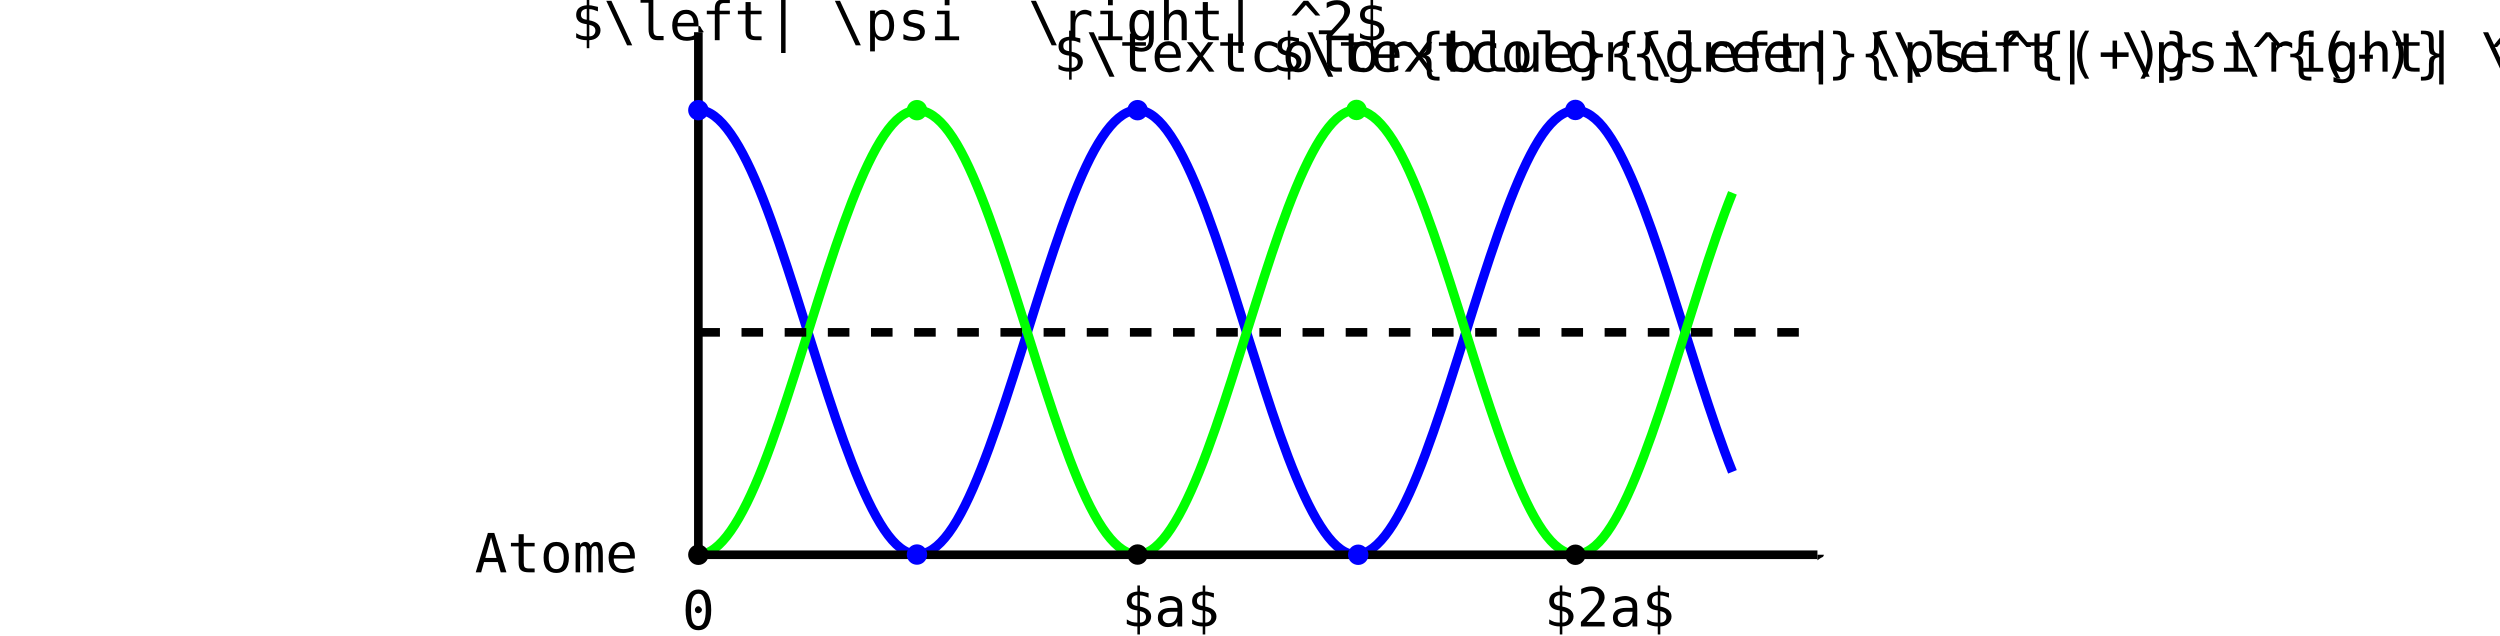
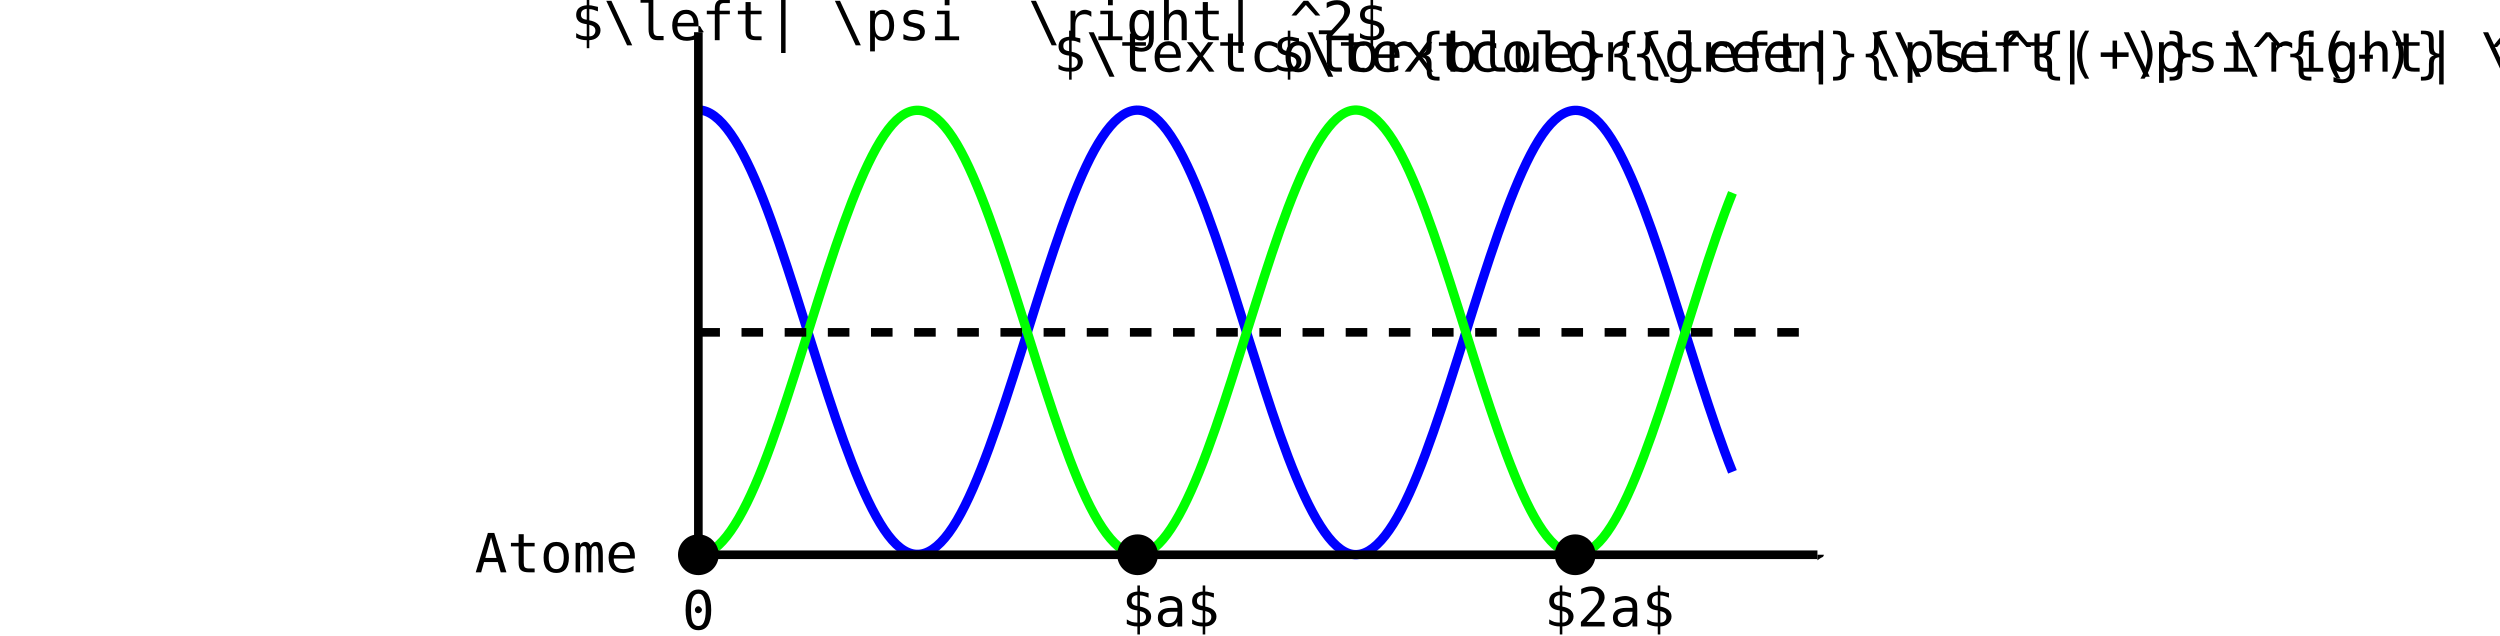
<svg xmlns="http://www.w3.org/2000/svg" width="122mm" height="31.023mm" viewBox="0 0 122 31.023" version="1.1" id="svg8">
  <defs id="defs2">
    <marker id="marker-arrow-1.5923999999999998" orient="auto-start-reverse" refY="0" refX="0" markerHeight="1.69" markerWidth="0.911">
      <g transform="scale(1.073399)" id="g170">
        <path d="M -1.554,2.072 C -1.425,1.295 0,0.13 0.389,0 0,-0.13 -1.425,-1.295 -1.554,-2.072" style="fill:none;stroke:#000000;stroke-width:0.6;stroke-linecap:round;stroke-linejoin:round;stroke-miterlimit:10;stroke-dasharray:none;stroke-opacity:1" id="path168" />
      </g>
    </marker>
    <marker id="marker-arrow-1.5923999999999998-3" orient="auto-start-reverse" refY="0" refX="0" markerHeight="1.69" markerWidth="0.911">
      <g transform="scale(1.073399)" id="g291">
        <path d="M -1.554,2.072 C -1.425,1.295 0,0.13 0.389,0 0,-0.13 -1.425,-1.295 -1.554,-2.072" style="fill:none;stroke:#000000;stroke-width:0.6;stroke-linecap:round;stroke-linejoin:round;stroke-miterlimit:10;stroke-dasharray:none;stroke-opacity:1" id="path289" />
      </g>
    </marker>
    <marker id="marker-arrow-1.5923999999999998-6" orient="auto-start-reverse" refY="0" refX="0" markerHeight="1.69" markerWidth="0.911">
      <g transform="scale(1.073399)" id="g565">
        <path d="M -1.554,2.072 C -1.425,1.295 0,0.13 0.389,0 0,-0.13 -1.425,-1.295 -1.554,-2.072" style="fill:none;stroke:#000000;stroke-width:0.6;stroke-linecap:round;stroke-linejoin:round;stroke-miterlimit:10;stroke-dasharray:none;stroke-opacity:1" id="path563" />
      </g>
    </marker>
  </defs>
  <g id="layer1" transform="translate(0,-177)">
    <path style="fill:none;fill-opacity:1;fill-rule:evenodd;stroke:#0000ff;stroke-width:0.455;stroke-dasharray:none;stroke-opacity:1;marker-start:none;marker-end:none;stop-color:#000000" d="m 34.08,182.366 c 1.051,0.001 2.103,1.653 3.154,4.329 1.051,2.676 2.103,6.316 3.154,9.535 1.051,3.218 2.103,5.939 3.154,7.132 1.051,1.193 2.103,0.824 3.154,-0.96 1.051,-1.785 2.103,-4.949 3.154,-8.287 1.051,-3.338 2.103,-6.773 3.154,-9.002 1.051,-2.228 2.103,-3.193 3.154,-2.534 1.051,0.658 2.103,2.933 3.154,5.954 1.051,3.021 2.103,6.72 3.154,9.693 1.051,2.973 2.103,5.145 3.154,5.698 1.051,0.553 2.103,-0.535 3.154,-2.843 1.051,-2.308 2.103,-5.788 3.154,-9.116 1.051,-3.327 2.103,-6.423 3.154,-8.115 1.051,-1.692 2.103,-1.934 3.154,-0.641 1.051,1.293 2.103,4.099 3.154,7.346 1.051,3.246 2.103,6.861 3.154,9.471" title="cos(x)" id="path615" />
    <path style="fill:none;fill-opacity:1;fill-rule:evenodd;stroke:#00ff00;stroke-width:0.455;stroke-dasharray:none;stroke-opacity:1;marker-start:none;marker-end:none;stop-color:#000000" d="m 34.08,204.071 c 1.051,-0.001 2.103,-1.653 3.154,-4.329 1.051,-2.676 2.103,-6.316 3.154,-9.535 1.051,-3.218 2.103,-5.939 3.154,-7.132 1.051,-1.193 2.103,-0.824 3.154,0.96 1.051,1.785 2.103,4.949 3.154,8.287 1.051,3.338 2.103,6.773 3.154,9.002 1.051,2.228 2.103,3.193 3.154,2.534 1.051,-0.658 2.103,-2.933 3.154,-5.954 1.051,-3.021 2.103,-6.72 3.154,-9.693 1.051,-2.973 2.103,-5.145 3.154,-5.698 1.051,-0.553 2.103,0.535 3.154,2.843 1.051,2.308 2.103,5.788 3.154,9.116 1.051,3.327 2.103,6.423 3.154,8.115 1.051,1.692 2.103,1.934 3.154,0.641 1.051,-1.293 2.103,-4.099 3.154,-7.346 1.051,-3.246 2.103,-6.861 3.154,-9.471" title="cos(x)" id="path693" />
    <path style="fill:none;fill-opacity:1;fill-rule:evenodd;stroke:#000000;stroke-width:0.421;stroke-dasharray:none;stroke-opacity:1;marker-start:none;marker-end:url(#marker-arrow-1.5923999999999998);stop-color:#000000" d="M 34.08,204.072 V 178.571" id="path62" />
    <path style="fill:none;fill-opacity:1;fill-rule:evenodd;stroke:#000000;stroke-width:0.421;stroke-dasharray:none;stroke-opacity:1;marker-start:none;marker-end:url(#marker-arrow-1.5923999999999998);stop-color:#000000" d="M 34.08,204.072 H 88.691" id="path181" />
    <path style="fill:none;fill-opacity:1;fill-rule:evenodd;stroke:#000000;stroke-width:0.421;stroke-dasharray:1.053, 1.053;stroke-opacity:1;marker-start:none;marker-end:none;stop-color:#000000" d="M 34.08,193.219 H 87.92" id="path749" />
    <text style="font-size:2.646px;font-family:monospace;-inkscape-font-specification:'monospace, Normal';fill:#000000;fill-opacity:1;stroke:none;stroke-width:0.265" xml:space="preserve" id="text861" y="178.96" x="27.866">
      <tspan id="tspan859" x="27.866" y="178.96" style="stroke-width:0.265">$\left| \psi  \right| ^2$</tspan>
    </text>
    <text style="font-size:2.646px;font-family:monospace;-inkscape-font-specification:'monospace, Normal';fill:#000000;fill-opacity:1;stroke:none;stroke-width:0.265" xml:space="preserve" id="text895" y="180.496" x="51.407">
      <tspan id="tspan893" x="51.407" y="180.496" style="stroke-width:0.265">$\textcolor{blue}{\left| \psi^{(+)} \right| ^2}$</tspan>
    </text>
    <text style="font-size:2.646px;font-family:monospace;-inkscape-font-specification:'monospace, Normal';fill:#000000;fill-opacity:1;stroke:none;stroke-width:0.265" xml:space="preserve" id="text907" y="180.496" x="62.08">
      <tspan id="tspan905" x="62.08" y="180.496" style="stroke-width:0.265">$\textcolor{green}{\left| \psi^{(-)} \right| ^2}$</tspan>
    </text>
-     <circle style="fill:#000000;fill-rule:evenodd;stroke:#000000;stroke-width:0.143;stop-color:#000000" id="path184" cx="34.08" cy="204.072" r="0.427" />
-     <circle style="fill:#000000;fill-rule:evenodd;stroke:#000000;stroke-width:0.143;stop-color:#000000" id="path184-3" cx="55.514" cy="204.062" r="0.427" />
-     <circle style="fill:#0000ff;fill-rule:evenodd;stroke:#0000ff;stroke-width:0.143;stop-color:#000000" id="path184-3-7" cx="44.748" cy="204.062" r="0.427" />
-     <circle style="fill:#0000ff;fill-rule:evenodd;stroke:#0000ff;stroke-width:0.143;stop-color:#000000" id="path184-3-7-5" cx="55.514" cy="182.376" r="0.427" />
-     <circle style="fill:#000000;fill-rule:evenodd;stroke:#000000;stroke-width:0.143;stop-color:#000000" id="path184-3-6" cx="76.881" cy="204.072" r="0.427" />
+     <circle style="fill:#000000;fill-rule:evenodd;stroke:#000000;stroke-width:0.286;stop-color:#000000" id="path184" cx="34.08" cy="204.072" r="0.851" />
+     <circle style="fill:#000000;fill-rule:evenodd;stroke:#000000;stroke-width:0.286;stop-color:#000000" id="path184-3" cx="55.514" cy="204.072" r="0.851" />
+     <circle style="fill:#000000;fill-rule:evenodd;stroke:#000000;stroke-width:0.286;stop-color:#000000" id="path184-6" cx="76.869" cy="204.072" r="0.851" />
    <text style="font-size:2.646px;font-family:monospace;-inkscape-font-specification:'monospace, Normal';fill:#000000;fill-opacity:1;stroke:none;stroke-width:0.265" xml:space="preserve" id="text296" y="207.722" x="33.284">
      <tspan id="tspan294" x="33.284" y="207.722" style="stroke-width:0.265">0</tspan>
    </text>
    <text style="font-size:2.646px;font-family:monospace;-inkscape-font-specification:'monospace, Normal';fill:#000000;fill-opacity:1;stroke:none;stroke-width:0.265" xml:space="preserve" id="text308" y="207.569" x="54.74">
      <tspan id="tspan306" x="54.74" y="207.569" style="stroke-width:0.265">$a$</tspan>
    </text>
    <text style="font-size:2.646px;font-family:monospace;-inkscape-font-specification:'monospace, Normal';fill:#000000;fill-opacity:1;stroke:none;stroke-width:0.265" xml:space="preserve" id="text422" y="207.569" x="75.351">
      <tspan id="tspan420" x="75.351" y="207.569" style="stroke-width:0.265">$2a$</tspan>
    </text>
    <text style="font-size:2.646px;font-family:monospace;-inkscape-font-specification:'monospace, Normal';fill:#000000;fill-opacity:1;stroke:none;stroke-width:0.265" xml:space="preserve" id="text539" y="204.928" x="23.169">
      <tspan id="tspan537" x="23.169" y="204.928" style="stroke-width:0.265">Atome</tspan>
    </text>
-     <circle style="fill:#0000ff;fill-rule:evenodd;stroke:#0000ff;stroke-width:0.143;stop-color:#000000" id="path184-3-7-3" cx="66.281" cy="204.072" r="0.427" />
-     <circle style="fill:#0000ff;fill-rule:evenodd;stroke:#0000ff;stroke-width:0.143;stop-color:#000000" id="path184-3-7-56" cx="76.881" cy="182.365" r="0.427" />
-     <circle style="fill:#0000ff;fill-rule:evenodd;stroke:#0000ff;stroke-width:0.143;stop-color:#000000" id="path184-3-7-2" cx="34.08" cy="182.376" r="0.427" />
-     <circle style="fill:#00ff00;fill-rule:evenodd;stroke:#00ff00;stroke-width:0.143;stop-color:#000000" id="path184-3-7-2-9" cx="44.748" cy="182.376" r="0.427" />
-     <circle style="fill:#00ff00;fill-rule:evenodd;stroke:#00ff00;stroke-width:0.143;stop-color:#000000" id="path184-3-7-2-1" cx="66.198" cy="182.365" r="0.427" />
  </g>
</svg>
